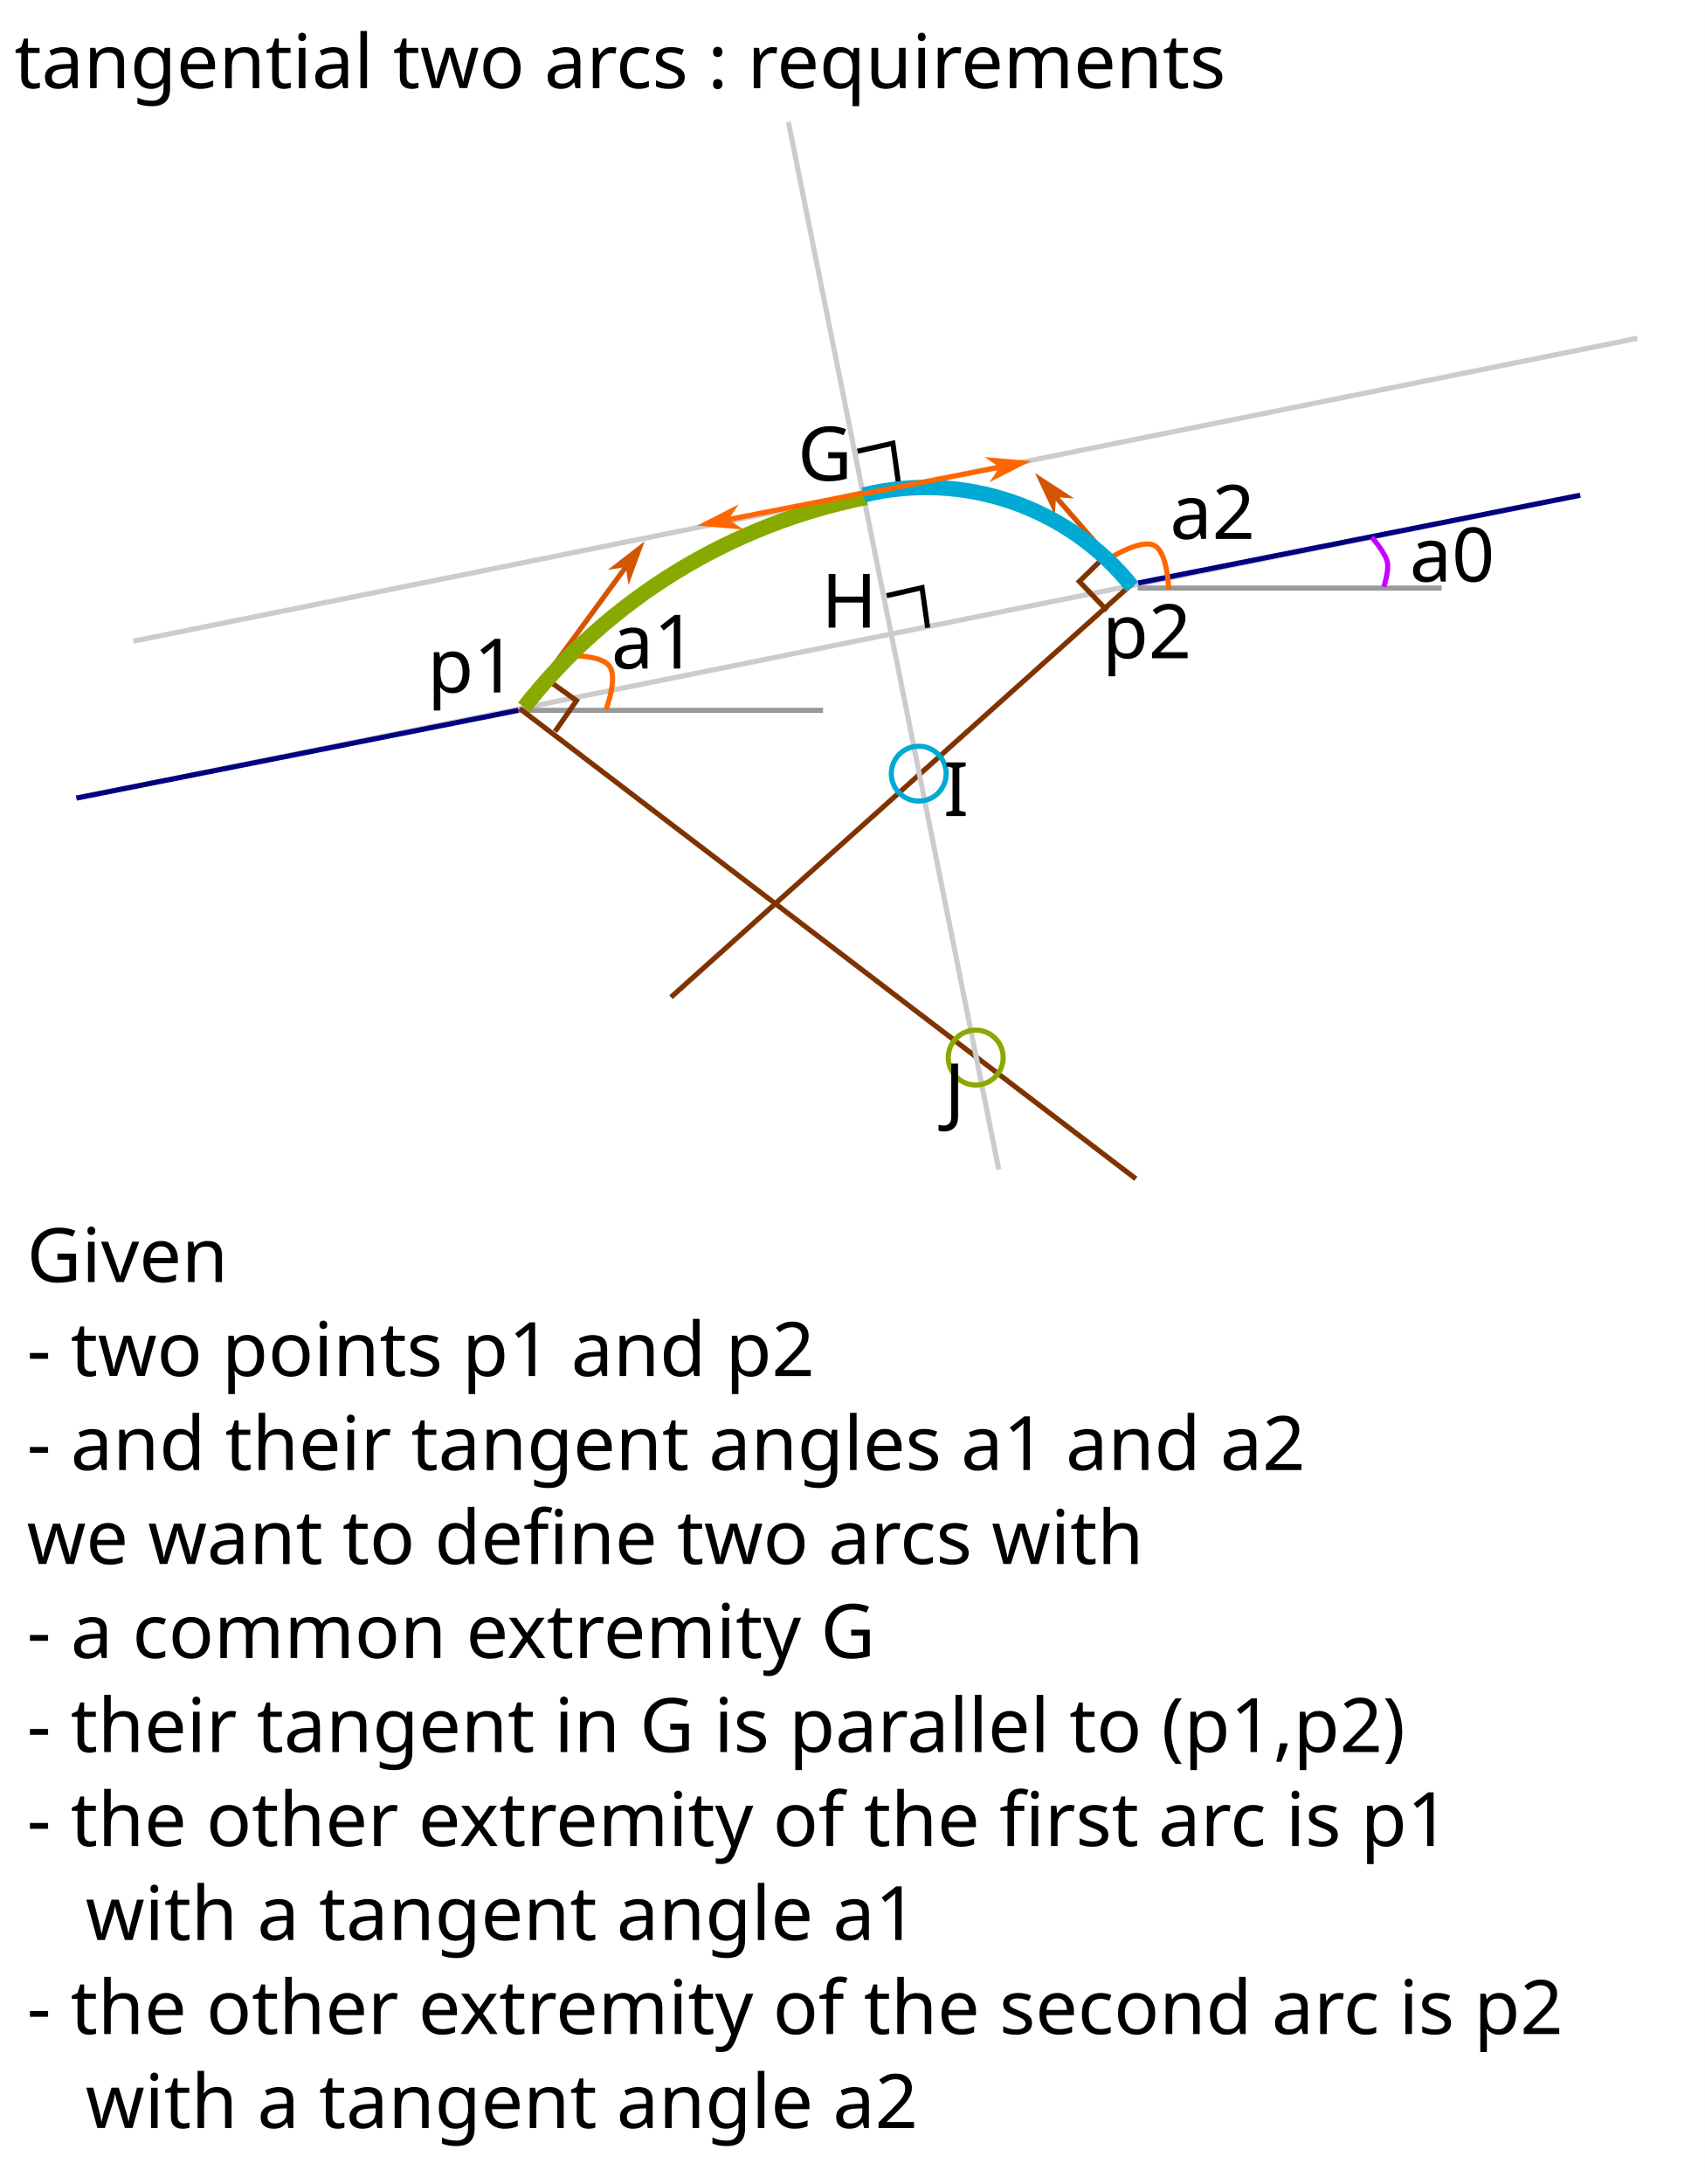
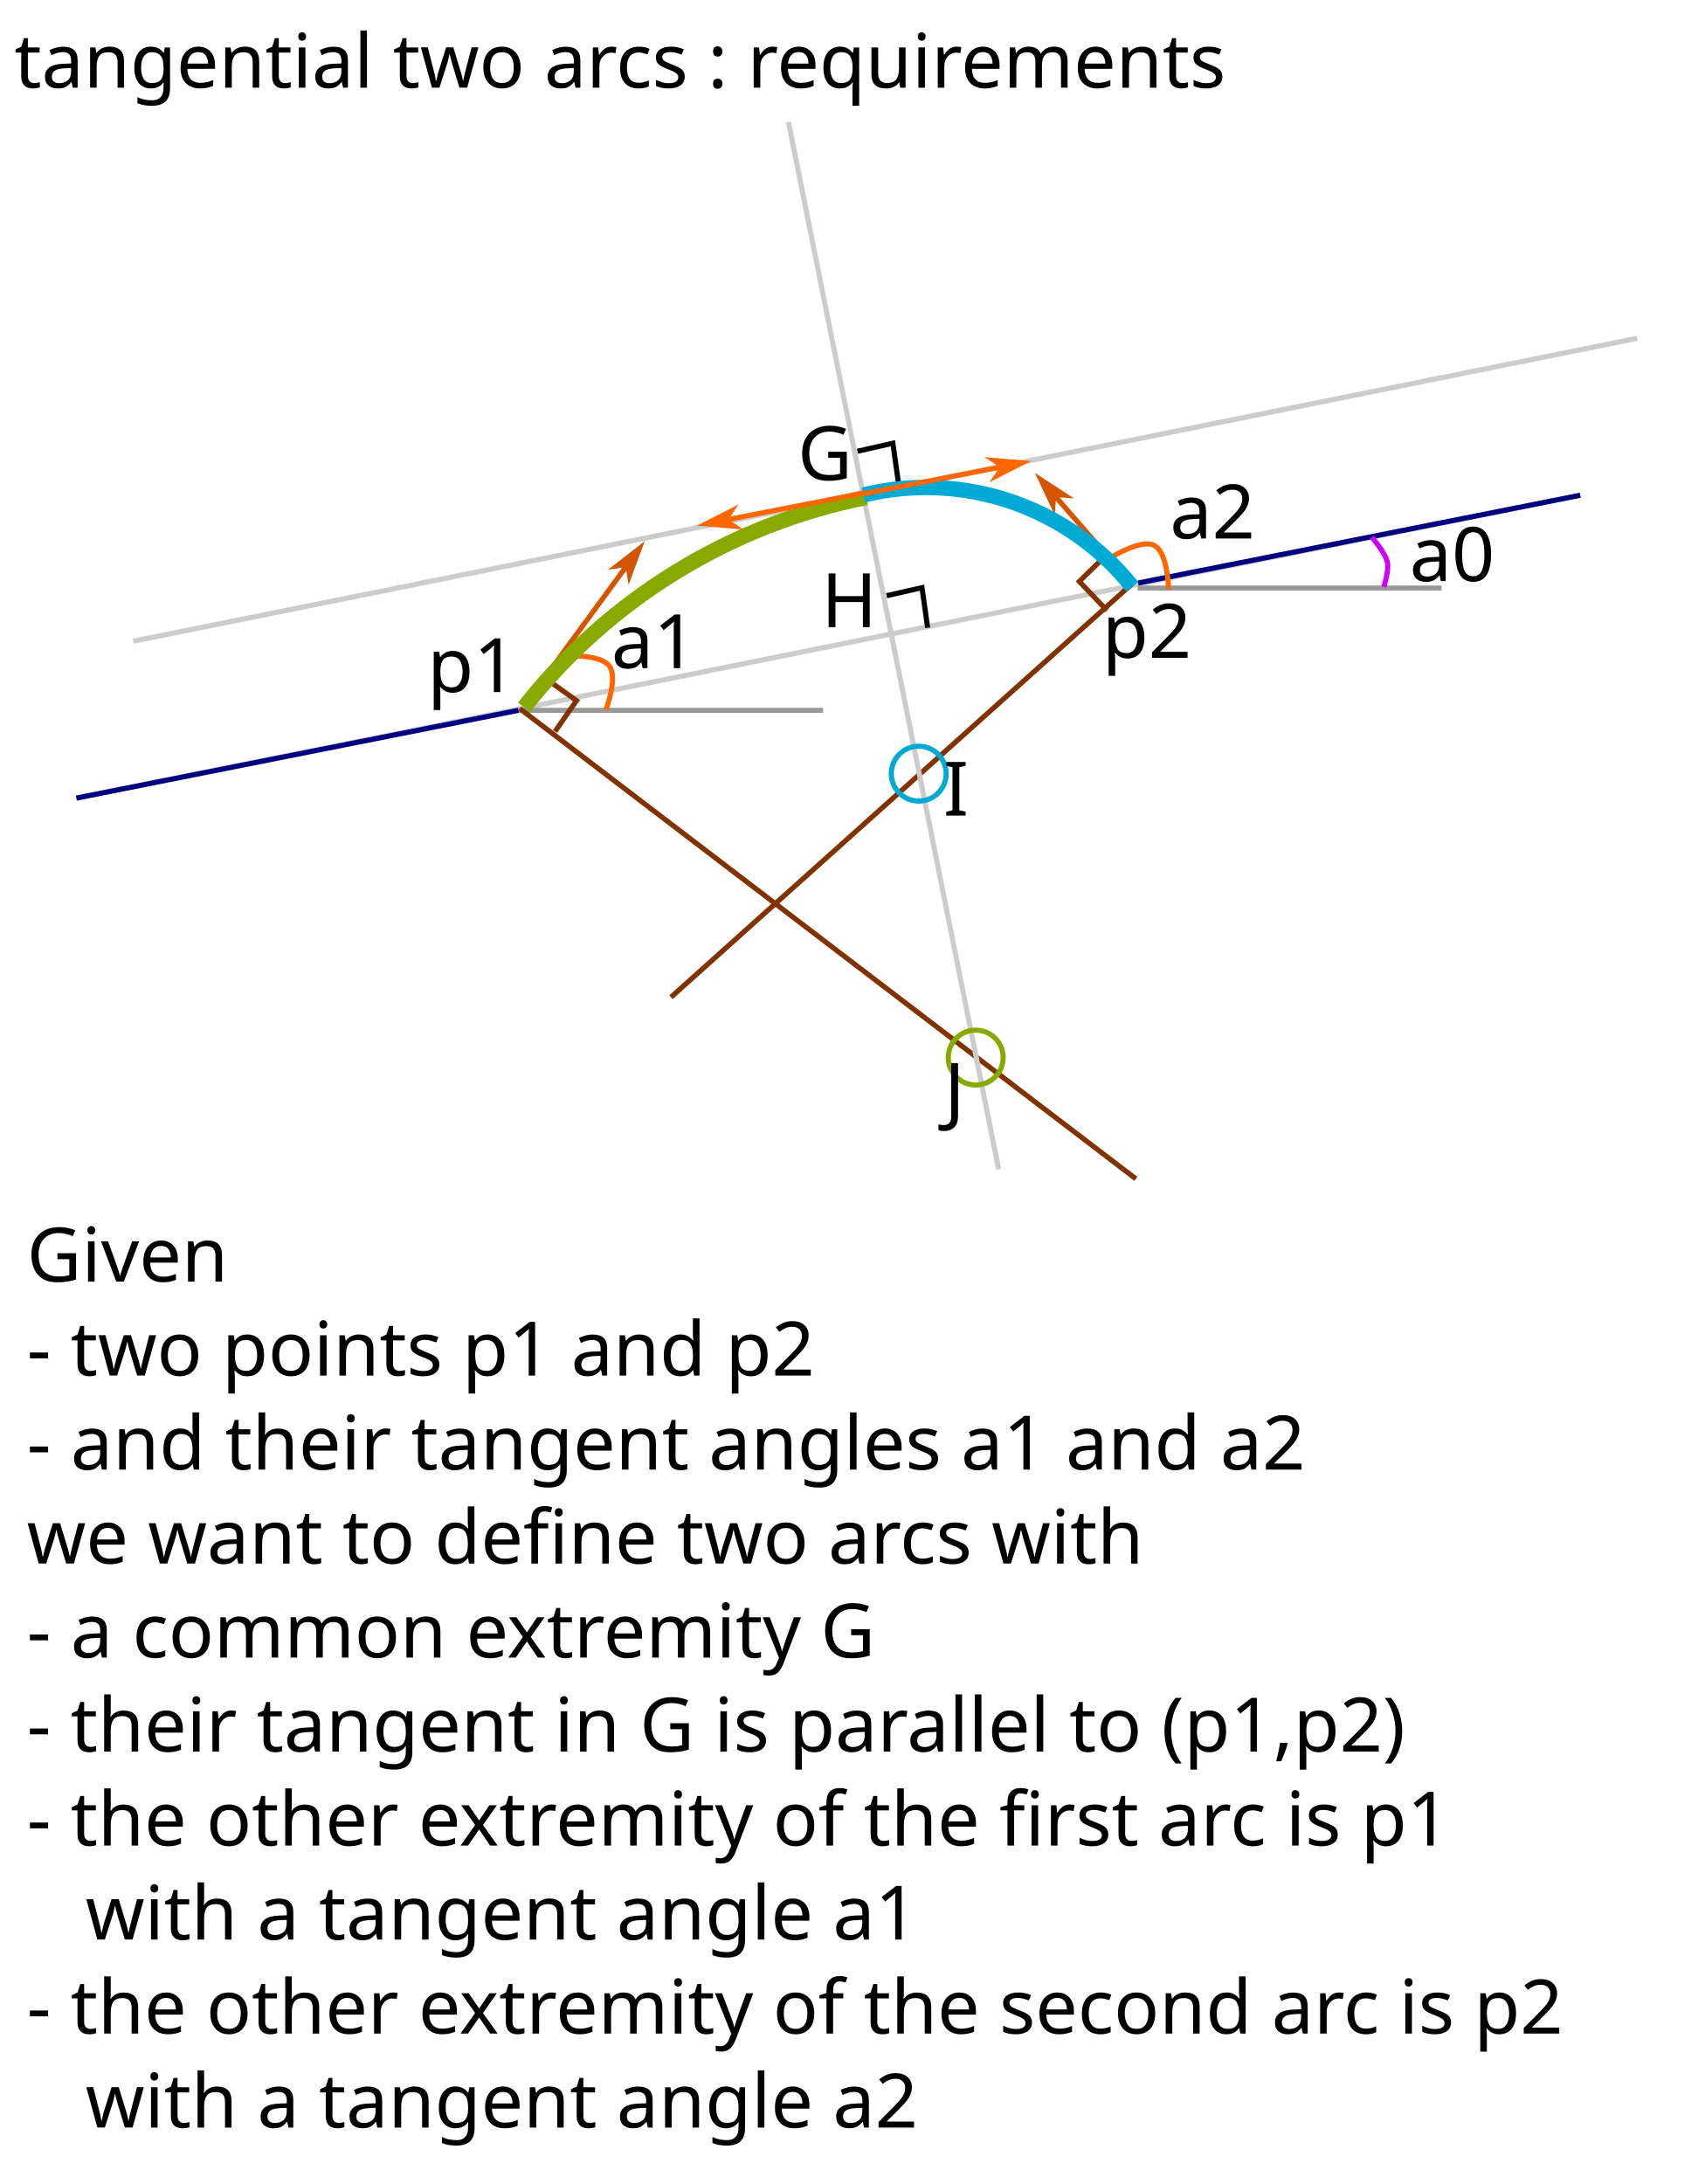
<svg xmlns="http://www.w3.org/2000/svg" width="332.578" height="425.959" viewBox="0 0 87.995 112.702">
  <defs>
    <path id="b" d="M216.306 6731.907h47.567v21.466h-47.567z" />
    <path id="c" d="M155.641 6737.967h38.968v33.484h-38.968z" />
    <path id="d" d="M321.581 6735.533h51.929v33.178h-51.929z" />
    <path id="e" d="M216.306 6731.907h47.567v21.466h-47.567z" />
    <path id="f" d="M134.381 6781.707h288.51v49.48h-288.51z" />
    <path id="g" d="M369.273 7099.241h39.346v22.231h-39.346z" />
    <path id="h" d="M182.427 7262.024h59.86v30.115h-59.86z" />
    <path id="i" d="M187.797 7320.17h38.33v21.953h-38.33z" />
    <path id="j" d="M232.719 7297.227h57.104v35.177h-57.104z" />
    <path id="k" d="M143.351 7257.272h342.457v340.146H143.351z" />
    <path id="l" d="M320.226 7078.148h42.537v34.444h-42.537z" />
    <marker id="a" markerHeight="5" markerWidth="8.75" orient="auto-start-reverse" preserveAspectRatio="xMidYMid" refX="0" refY="0" style="overflow:visible" viewBox="0 0 8.75 5">
-       <path d="m0 0 5-5-17.5 5L5 5Z" style="fill:context-stroke;fill-rule:evenodd;stroke:none" transform="scale(-0.5)" />
+       <path d="m0 0 5-5-17.5 5L5 5Z" style="fill:context-stroke;fill-rule:evenodd;stroke:none" transform="scale(-.5)" />
    </marker>
    <marker id="m" markerHeight="5" markerWidth="8.75" orient="auto-start-reverse" preserveAspectRatio="xMidYMid" refX="0" refY="0" style="overflow:visible" viewBox="0 0 8.75 5">
-       <path d="m0 0 5-5-17.5 5L5 5Z" style="fill:context-stroke;fill-rule:evenodd;stroke:none" transform="scale(-0.5)" />
+       <path d="m0 0 5-5-17.5 5L5 5Z" style="fill:context-stroke;fill-rule:evenodd;stroke:none" transform="scale(-.5)" />
    </marker>
    <marker id="n" markerHeight="5" markerWidth="8.75" orient="auto-start-reverse" preserveAspectRatio="xMidYMid" refX="0" refY="0" style="overflow:visible" viewBox="0 0 8.75 5">
-       <path d="m0 0 5-5-17.5 5L5 5Z" style="fill:context-stroke;fill-rule:evenodd;stroke:none" transform="scale(-0.5)" />
+       <path d="m0 0 5-5-17.5 5L5 5Z" style="fill:context-stroke;fill-rule:evenodd;stroke:none" transform="scale(-.5)" />
    </marker>
  </defs>
-   <g transform="translate(-36.9866,-2006.083)">
+   <g transform="translate(-36.987 -2006.083)">
    <path d="M37.119 2006.216h87.73v112.437h-87.73z" style="fill:#fff;stroke:#fff;stroke-width:.265" />
    <path d="m81.241 2029.37 1.828-.415.29 2.069" style="fill:none;stroke:#000;stroke-width:.265px;stroke-linecap:butt;stroke-linejoin:miter;stroke-opacity:1" />
    <path d="m40.928 2047.267 77.618-15.629" style="fill:none;stroke:#ccc;stroke-width:.265px;stroke-linecap:butt;stroke-linejoin:miter;stroke-opacity:1" />
    <path d="m40.928 2047.267 22.82-4.53M95.726 2036.168l22.82-4.53" style="fill:none;stroke:navy;stroke-width:.265px;stroke-linecap:butt;stroke-linejoin:miter;stroke-opacity:1" />
    <path d="m64.169 2042.33 5.115-6.985" style="fill:none;stroke:#d45500;stroke-width:.265px;stroke-linecap:butt;stroke-linejoin:miter;stroke-opacity:1;marker-end:url(#a)" />
    <path d="m94.71 2035.436-3.22-3.698" style="fill:none;stroke:#d45500;stroke-width:.265px;stroke-linecap:butt;stroke-linejoin:miter;stroke-opacity:1;marker-end:url(#a)" />
    <path d="M63.773 2042.74h15.694M95.7 2036.43h15.694" style="fill:none;stroke:#999;stroke-width:.265px;stroke-linecap:butt;stroke-linejoin:miter;stroke-opacity:1" />
    <path d="M66.021 2039.935s1.927-.14 2.419.522c.45.604-.18 2.253-.18 2.253" style="fill:none;stroke:#f60;stroke-width:.265px;stroke-linecap:butt;stroke-linejoin:miter;stroke-opacity:1" />
-     <text xml:space="preserve" style="font-size:14.667px;line-height:1.25;font-family:sans-serif;white-space:pre;shape-inside:url(#b);display:inline" transform="matrix(0.2645833,0,0,0.2645833,11.30695,255.9995)">
+     <text xml:space="preserve" style="font-size:14.667px;line-height:1.25;font-family:sans-serif;white-space:pre;shape-inside:url(#b);display:inline" transform="matrix(.26458 0 0 .26458 11.307 256)">
      <tspan x="216.307" y="6744.883">a1</tspan>
    </text>
-     <text xml:space="preserve" style="font-size:14.667px;line-height:1.25;font-family:sans-serif;white-space:pre;shape-inside:url(#c);display:inline" transform="matrix(0.2645833,0,0,0.2645833,17.86446,255.6309)">
+     <text xml:space="preserve" style="font-size:14.667px;line-height:1.25;font-family:sans-serif;white-space:pre;shape-inside:url(#c);display:inline" transform="matrix(.26458 0 0 .26458 17.864 255.63)">
      <tspan x="155.641" y="6750.943">p1</tspan>
    </text>
-     <text xml:space="preserve" style="font-size:14.667px;line-height:1.25;font-family:sans-serif;white-space:pre;shape-inside:url(#d);display:inline" transform="matrix(0.2645833,0,0,0.2645833,8.789748,254.5069)">
+     <text xml:space="preserve" style="font-size:14.667px;line-height:1.25;font-family:sans-serif;white-space:pre;shape-inside:url(#d);display:inline" transform="matrix(.26458 0 0 .26458 8.79 254.507)">
      <tspan x="321.582" y="6748.51">p2</tspan>
    </text>
    <path d="M94.439 2034.786s1.491-.905 2.135-.55c.691.38.726 2.253.726 2.253" style="fill:none;stroke:#f60;stroke-width:.265px;stroke-linecap:butt;stroke-linejoin:miter;stroke-opacity:1" />
-     <text xml:space="preserve" style="font-size:14.667px;line-height:1.25;font-family:sans-serif;white-space:pre;shape-inside:url(#e);display:inline" transform="matrix(0.2645833,0,0,0.2645833,40.13527,249.3096)">
+     <text xml:space="preserve" style="font-size:14.667px;line-height:1.25;font-family:sans-serif;white-space:pre;shape-inside:url(#e);display:inline" transform="matrix(.26458 0 0 .26458 40.135 249.31)">
      <tspan x="216.307" y="6744.883">a2</tspan>
    </text>
    <path d="m95.61 2066.914-31.799-24.267" style="fill:none;stroke:#803300;stroke-width:.265px;stroke-linecap:butt;stroke-linejoin:miter;stroke-opacity:1" />
    <path d="m95.45 2036.178-23.833 21.364M65.056 2041.031l1.685 1.205-1.107 1.593M94.122 2037.587l-1.43-1.5 1.386-1.357" style="fill:none;stroke:#803300;stroke-width:.265px;stroke-linecap:butt;stroke-linejoin:miter;stroke-opacity:1" />
-     <text xml:space="preserve" style="font-size:14.667px;line-height:1.25;font-family:sans-serif;white-space:pre;shape-inside:url(#f);display:inline" transform="matrix(0.2645833,0,0,0.2645833,2.17283,212.8728)">
+     <text xml:space="preserve" style="font-size:14.667px;line-height:1.25;font-family:sans-serif;white-space:pre;shape-inside:url(#f);display:inline" transform="matrix(.26458 0 0 .26458 2.173 212.873)">
      <tspan x="134.381" y="6794.684">tangential two arcs : requirements</tspan>
    </text>
    <path d="m77.678 2012.378 10.855 54.052" style="fill:none;stroke:#ccc;stroke-width:.265px;stroke-linecap:butt;stroke-linejoin:miter;stroke-opacity:1" />
    <path d="m82.747 2036.823 1.827-.415.29 2.069" style="fill:none;stroke:#000;stroke-width:.265px;stroke-linecap:butt;stroke-linejoin:miter;stroke-opacity:1" />
    <circle cx="87.345" cy="2060.657" r="1.416" style="fill:none;stroke:#8a0;stroke-width:.265" />
    <path d="m43.868 2039.17 77.618-15.63" style="fill:none;stroke:#ccc;stroke-width:.265px;stroke-linecap:butt;stroke-linejoin:miter;stroke-opacity:1" />
    <circle cx="84.404" cy="2046.006" r="1.416" style="fill:none;stroke:#00aad4;stroke-width:.265" />
    <path d="M107.786 2033.803s.703.8.807 1.3c.087.417-.184 1.264-.184 1.264" style="fill:none;stroke:#c0f;stroke-width:.265px;stroke-linecap:butt;stroke-linejoin:miter;stroke-opacity:1" />
-     <text xml:space="preserve" style="font-size:14.667px;line-height:1.25;font-family:sans-serif;white-space:pre;shape-inside:url(#g);display:inline" transform="matrix(0.2645833,0,0,0.2645833,12.03366,154.3209)">
+     <text xml:space="preserve" style="font-size:14.667px;line-height:1.25;font-family:sans-serif;white-space:pre;shape-inside:url(#g);display:inline" transform="matrix(.26458 0 0 .26458 12.034 154.32)">
      <tspan x="369.273" y="7112.217">a0</tspan>
    </text>
-     <text xml:space="preserve" style="font-size:14.667px;line-height:1.25;font-family:sans-serif;white-space:pre;shape-inside:url(#h);display:inline" transform="matrix(0.2645833,0,0,0.2645833,29.88593,106.04)">
+     <text xml:space="preserve" style="font-size:14.667px;line-height:1.25;font-family:sans-serif;white-space:pre;shape-inside:url(#h);display:inline" transform="matrix(.26458 0 0 .26458 29.886 106.04)">
      <tspan x="182.426" y="7275">G</tspan>
    </text>
-     <text xml:space="preserve" style="font-size:14.667px;line-height:1.25;font-family:sans-serif;white-space:pre;shape-inside:url(#i);display:inline" transform="matrix(0.2645833,0,0,0.2645833,29.68997,98.24051)">
+     <text xml:space="preserve" style="font-size:14.667px;line-height:1.25;font-family:sans-serif;white-space:pre;shape-inside:url(#i);display:inline" transform="matrix(.26458 0 0 .26458 29.69 98.24)">
      <tspan x="187.797" y="7333.146">H</tspan>
    </text>
-     <text xml:space="preserve" style="font-size:14.667px;line-height:1.25;font-family:sans-serif;white-space:pre;shape-inside:url(#j);display:inline" transform="matrix(0.2645833,0,0,0.2645833,24.09522,114.038)">
+     <text xml:space="preserve" style="font-size:14.667px;line-height:1.25;font-family:sans-serif;white-space:pre;shape-inside:url(#j);display:inline" transform="matrix(.26458 0 0 .26458 24.095 114.038)">
      <tspan x="232.719" y="7310.203">I</tspan>
    </text>
-     <text xml:space="preserve" style="font-size:14.667px;line-height:1.25;font-family:sans-serif;white-space:pre;shape-inside:url(#k);display:inline" transform="matrix(0.2645833,0,0,0.2645833,0.4446203,148.6544)">
+     <text xml:space="preserve" style="font-size:14.667px;line-height:1.25;font-family:sans-serif;white-space:pre;shape-inside:url(#k);display:inline" transform="matrix(.26458 0 0 .26458 .445 148.654)">
      <tspan x="143.352" y="7270.248">Given
</tspan>
      <tspan x="143.352" y="7288.582">- two points p1 and p2
</tspan>
      <tspan x="143.352" y="7306.915">- and their tangent angles a1 and a2
</tspan>
      <tspan x="143.352" y="7325.249">we want to define two arcs with
</tspan>
      <tspan x="143.352" y="7343.582">- a common extremity G
</tspan>
      <tspan x="143.352" y="7361.916">- their tangent in G is parallel to (p1,p2)
</tspan>
      <tspan x="143.352" y="7380.249">- the other extremity of the first arc is p1
</tspan>
      <tspan x="143.352" y="7398.583">   with a tangent angle a1
</tspan>
      <tspan x="143.352" y="7416.916">- the other extremity of the second arc is p2
</tspan>
      <tspan x="143.352" y="7435.249">   with a tangent angle a2</tspan>
    </text>
-     <text xml:space="preserve" style="font-size:14.667px;line-height:1.25;font-family:sans-serif;white-space:pre;shape-inside:url(#l);display:inline" transform="matrix(0.2645833,0,0,0.2645833,0.9997242,187.5427)">
+     <text xml:space="preserve" style="font-size:14.667px;line-height:1.25;font-family:sans-serif;white-space:pre;shape-inside:url(#l);display:inline" transform="matrix(.26458 0 0 .26458 1 187.543)">
      <tspan x="320.227" y="7091.125">J</tspan>
    </text>
    <path d="M64.033 2042.584a29.865 29.865 0 0 1 17.668-10.833" style="fill:none;stroke:#8a0;stroke-width:.794" />
    <path d="M81.555 2031.626a13.62 13.62 0 0 1 13.87 4.735" style="fill:none;stroke:#00aad4;stroke-width:.794" />
    <path d="m81.59 2031.52-7.005 1.369" style="fill:none;stroke:#f60;stroke-width:.265px;stroke-linecap:butt;stroke-linejoin:miter;stroke-opacity:1;marker-end:url(#m)" />
    <path d="m81.57 2031.562 7.005-1.368" style="fill:none;stroke:#f60;stroke-width:.265px;stroke-linecap:butt;stroke-linejoin:miter;stroke-opacity:1;marker-end:url(#n)" />
  </g>
</svg>
